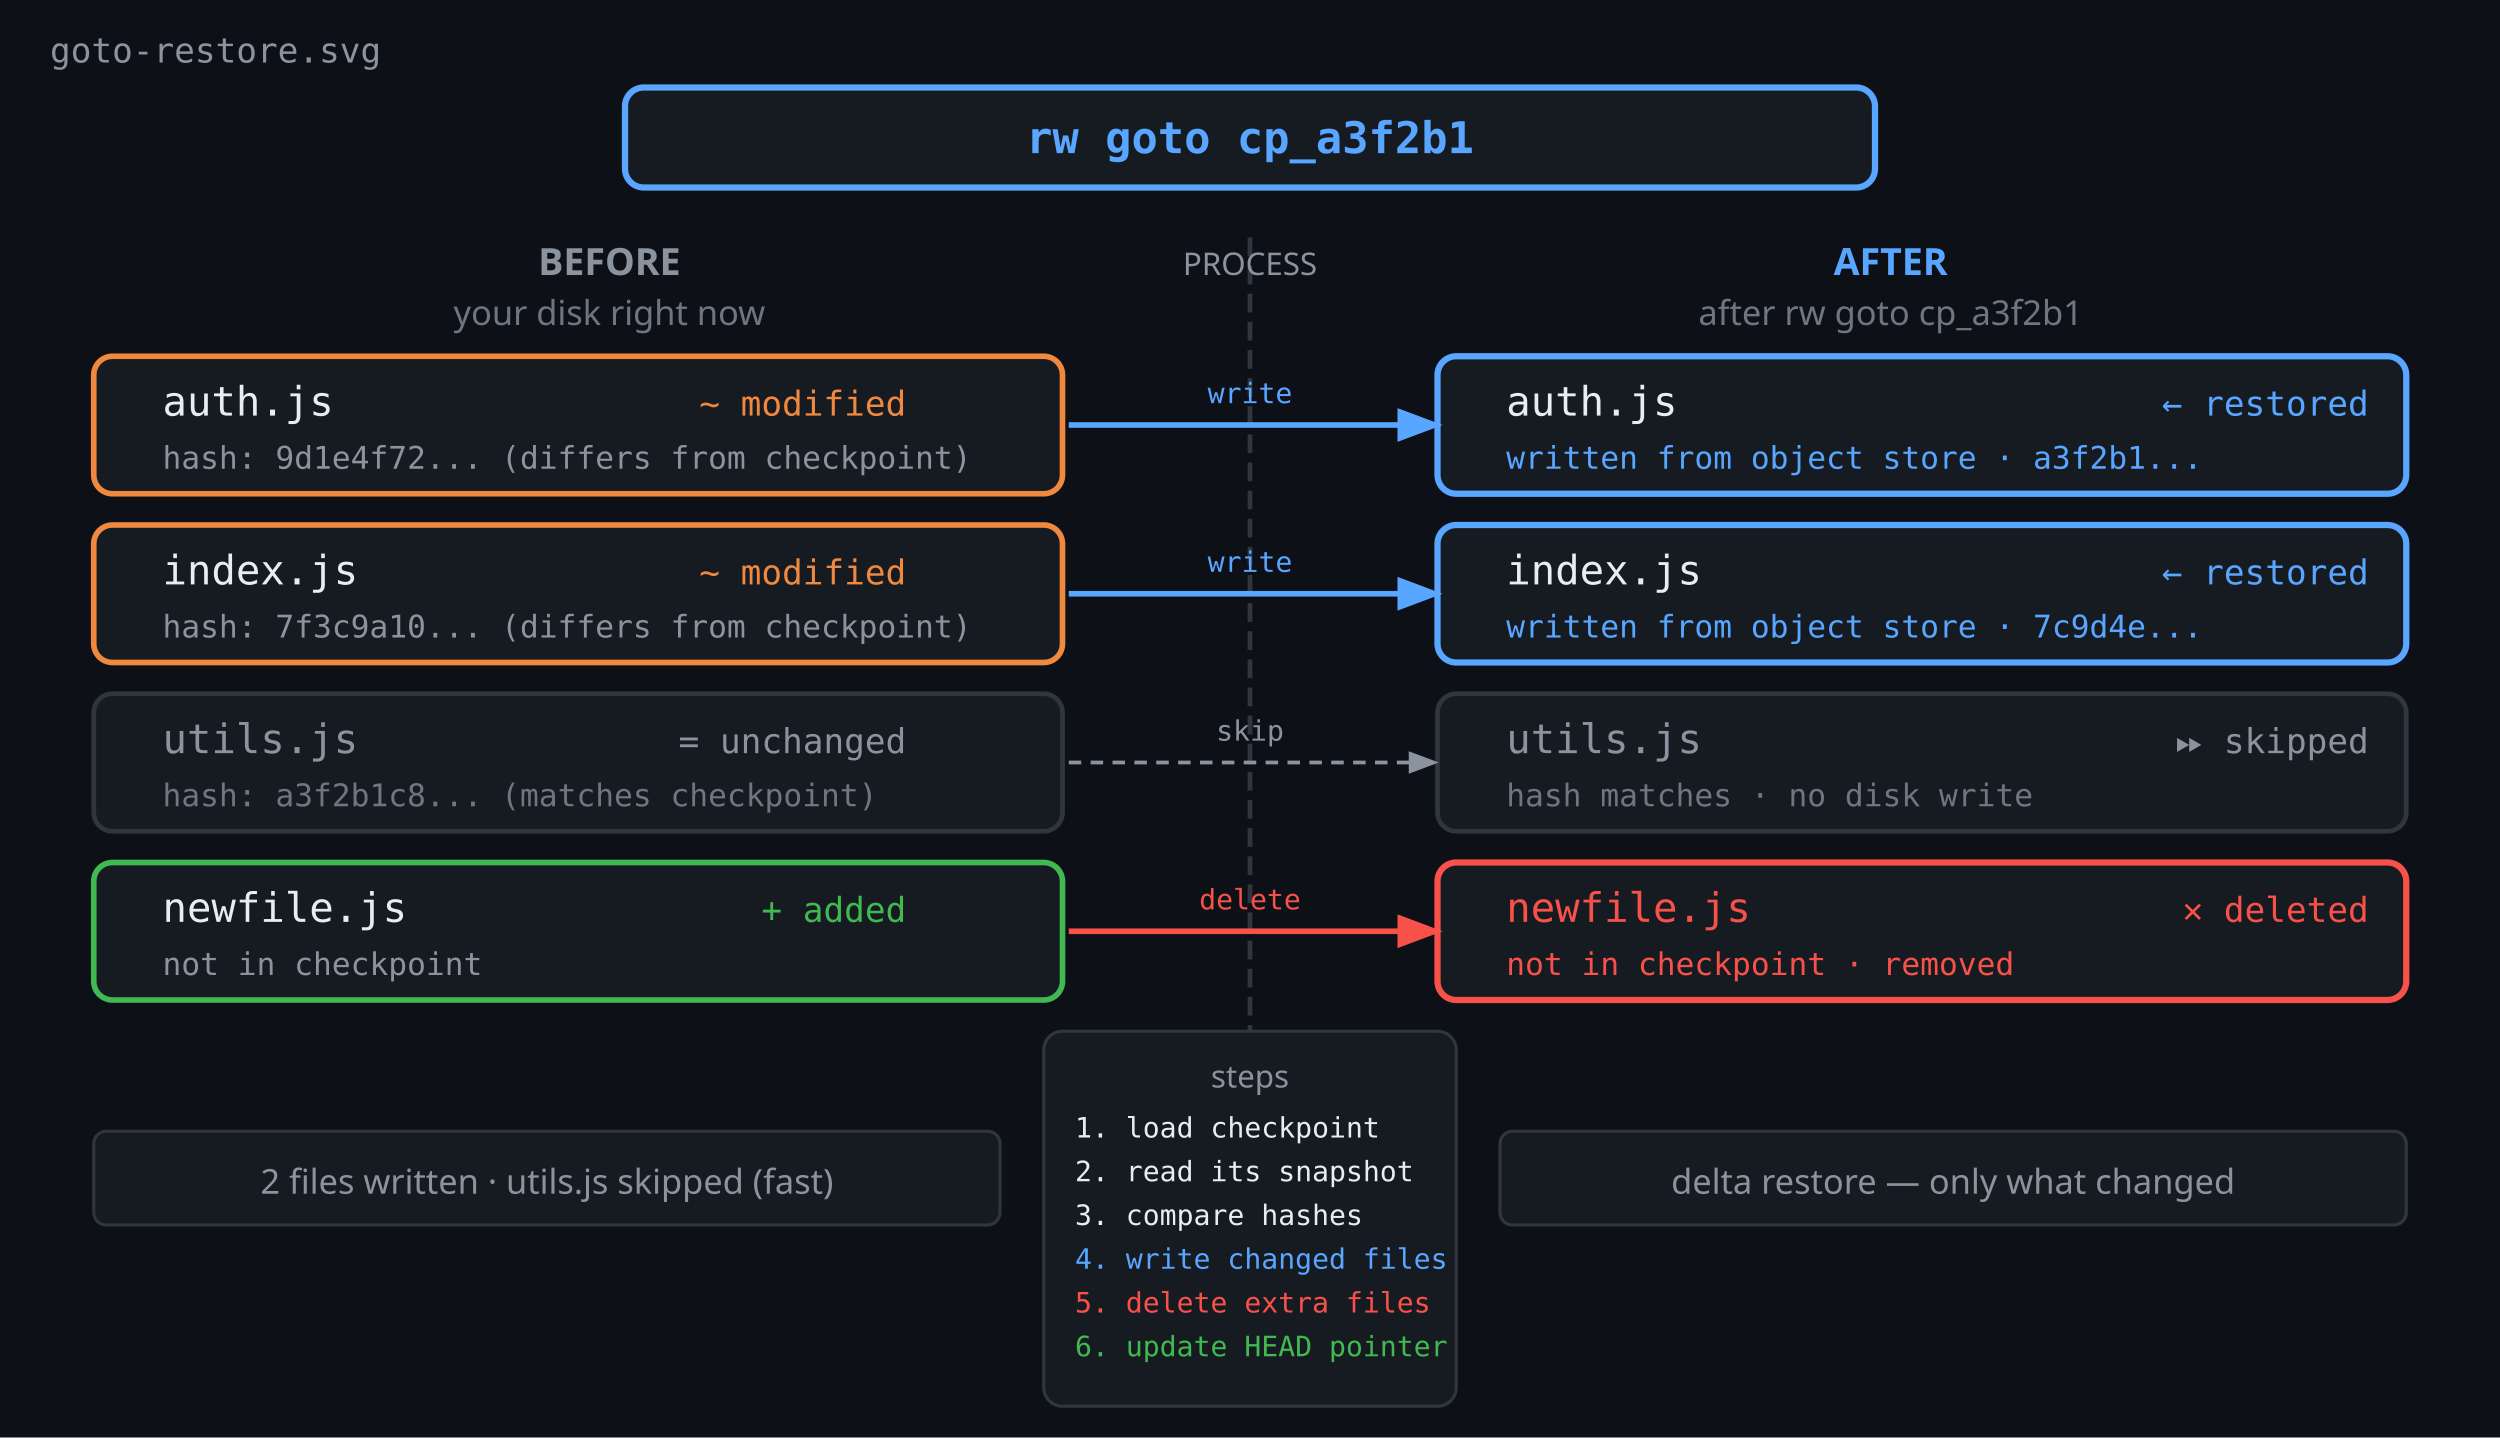
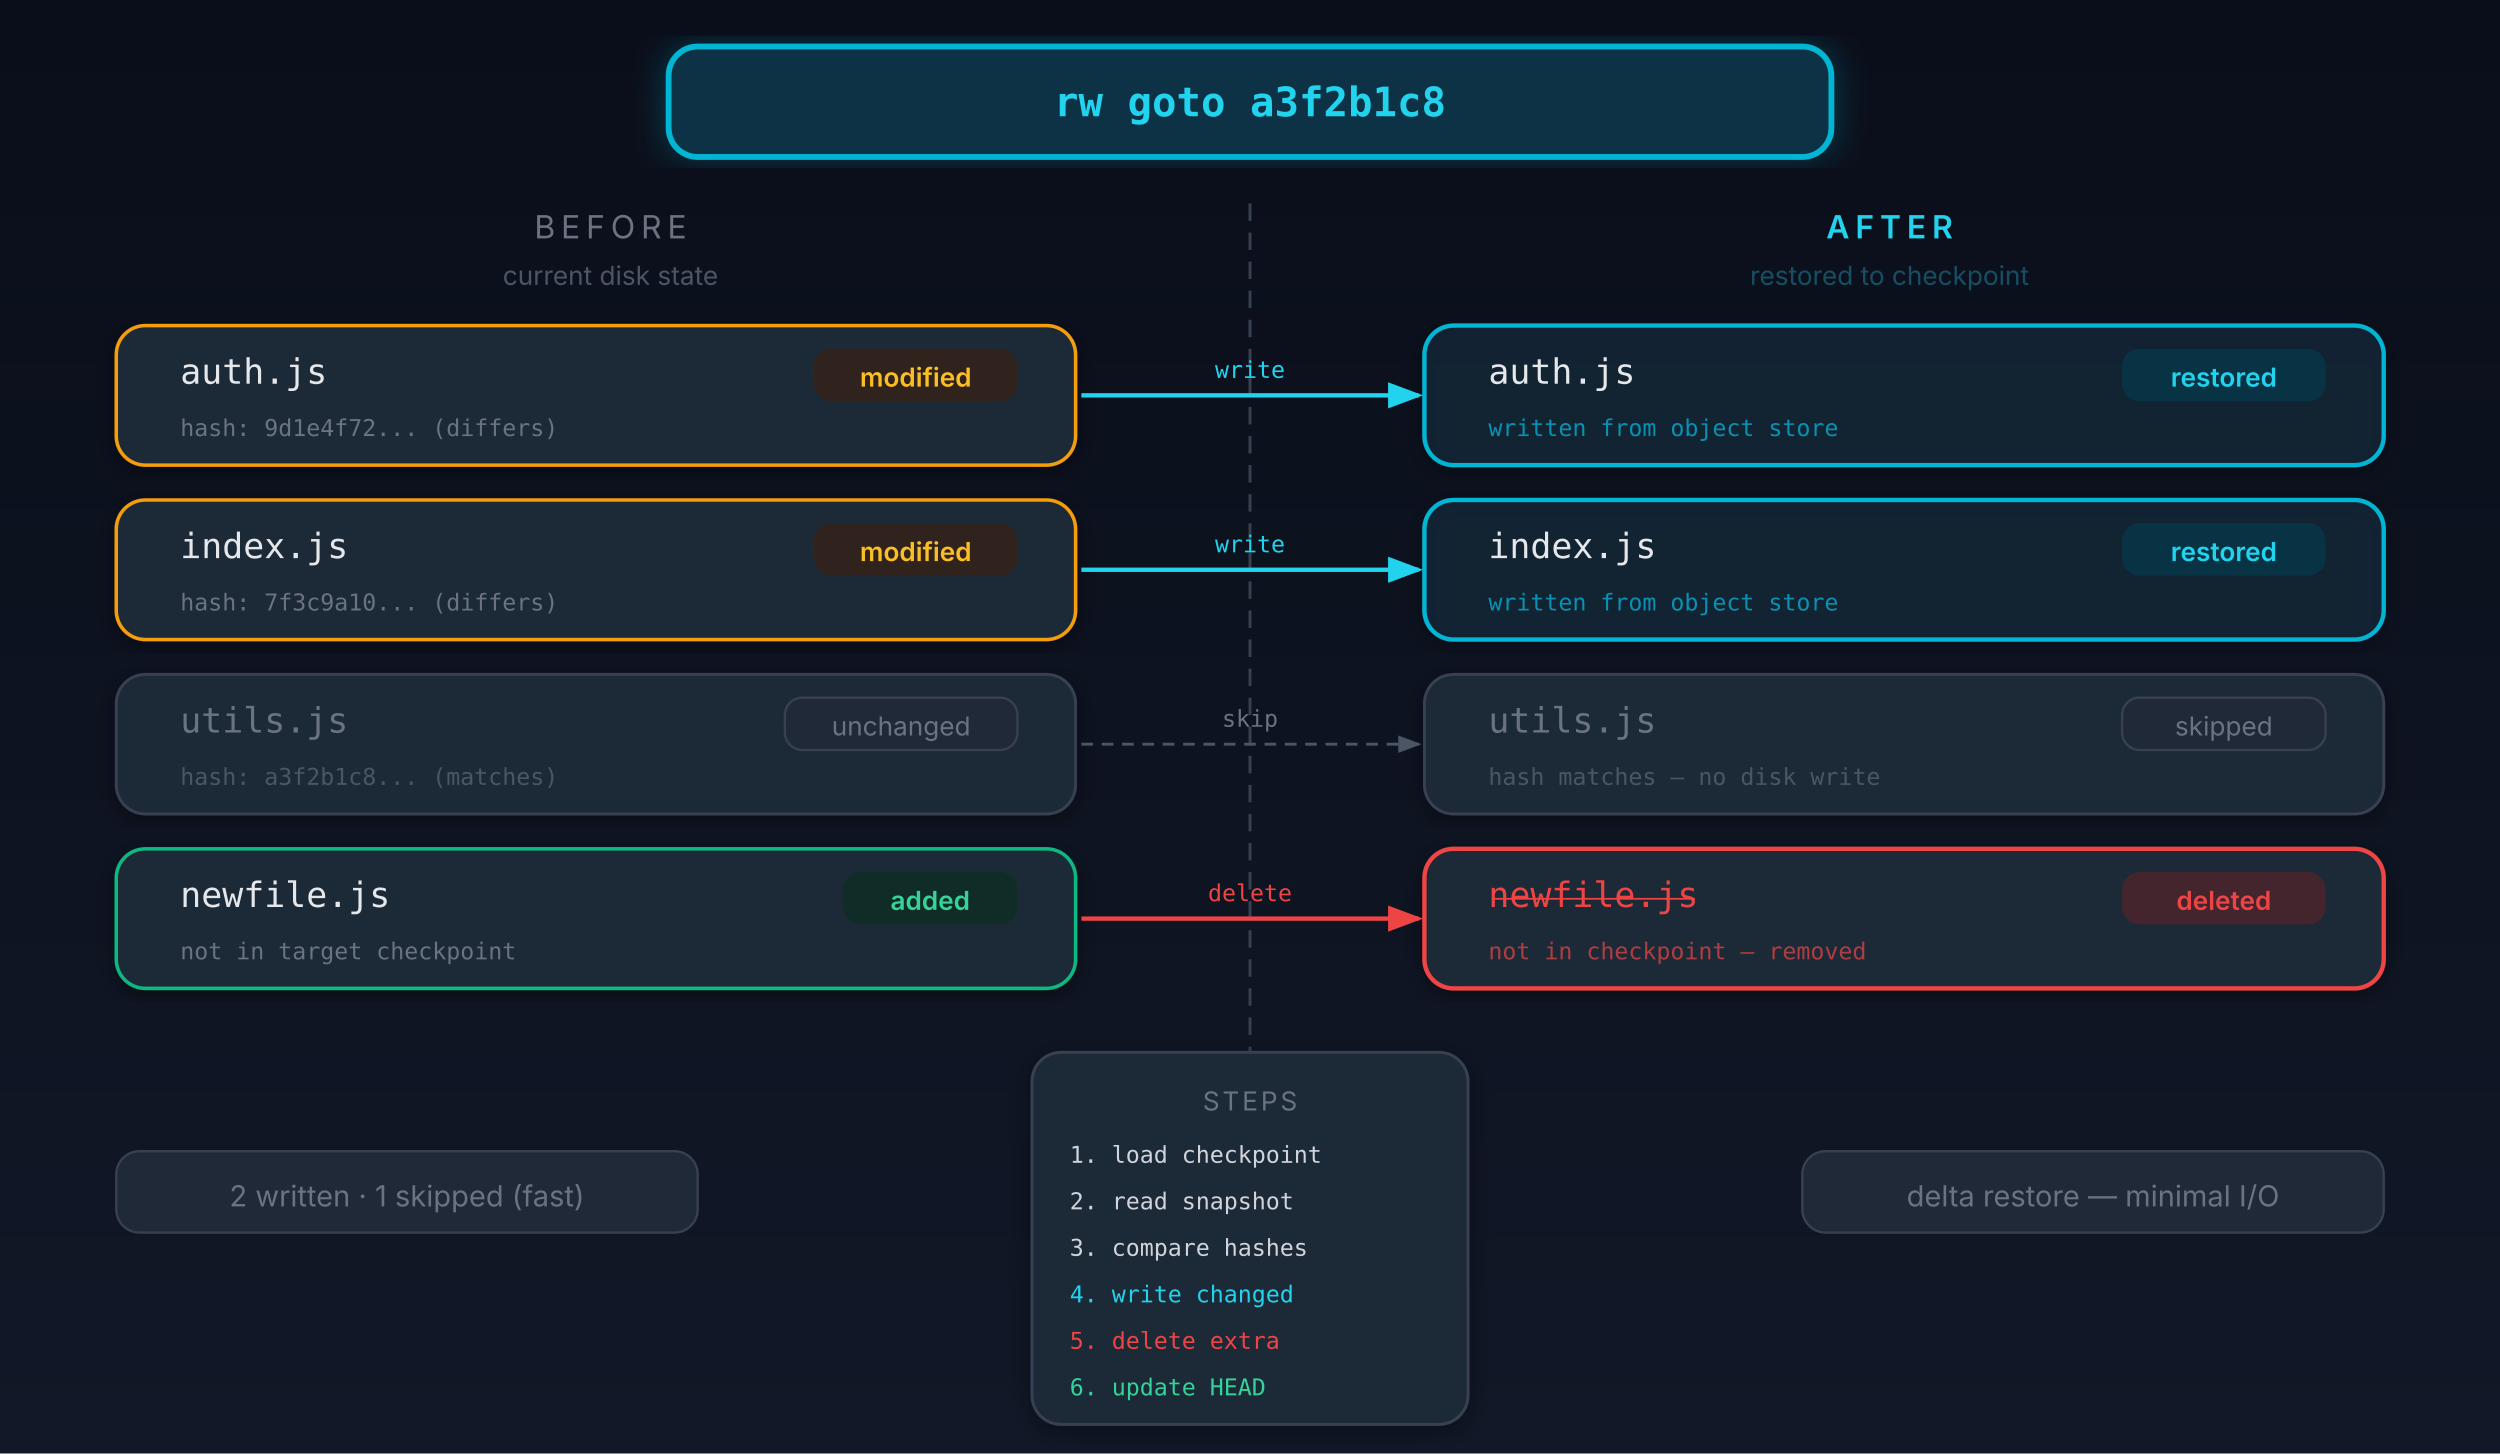
- <svg xmlns="http://www.w3.org/2000/svg" viewBox="0 0 800 460" width="800" height="460">
+ <svg xmlns="http://www.w3.org/2000/svg" viewBox="0 0 860 500" width="860" height="500">
  <defs>
-     <marker id="arr-b" markerWidth="8" markerHeight="8" refX="6" refY="3" orient="auto">
-       <path d="M0,0 L0,6 L8,3 z" fill="#58a6ff" />
+     <linearGradient id="bg" x1="0" y1="0" x2="0" y2="1">
+       <stop offset="0%" stop-color="#0a0e1a" />
+       <stop offset="100%" stop-color="#111827" />
+     </linearGradient>
+     <marker id="a-cy" markerWidth="8" markerHeight="6" refX="7" refY="3" orient="auto">
+       <path d="M0,0 L0,6 L8,3 z" fill="#22d3ee" />
    </marker>
-     <marker id="arr-g" markerWidth="8" markerHeight="8" refX="6" refY="3" orient="auto">
-       <path d="M0,0 L0,6 L8,3 z" fill="#3fb950" />
+     <marker id="a-rd" markerWidth="8" markerHeight="6" refX="7" refY="3" orient="auto">
+       <path d="M0,0 L0,6 L8,3 z" fill="#ef4444" />
    </marker>
-     <marker id="arr-r" markerWidth="8" markerHeight="8" refX="6" refY="3" orient="auto">
-       <path d="M0,0 L0,6 L8,3 z" fill="#f85149" />
+     <marker id="a-dim" markerWidth="8" markerHeight="6" refX="7" refY="3" orient="auto">
+       <path d="M0,0 L0,6 L8,3 z" fill="#4b5563" />
    </marker>
-     <marker id="arr-m" markerWidth="8" markerHeight="8" refX="6" refY="3" orient="auto">
-       <path d="M0,0 L0,6 L8,3 z" fill="#8b949e" />
-     </marker>
+     <filter id="s">
+       <feDropShadow dx="0" dy="2" stdDeviation="4" flood-color="#000" flood-opacity="0.4" />
+     </filter>
+     <filter id="glow-cy">
+       <feDropShadow dx="0" dy="0" stdDeviation="6" flood-color="#06b6d4" flood-opacity="0.3" />
+     </filter>
  </defs>
-   <rect width="800" height="460" fill="#0d1117" />
-   <text x="16" y="20" font-family="monospace" font-size="11" fill="#8b949e">goto-restore.svg</text>
-   <rect x="200" y="28" width="400" height="32" rx="6" fill="#161b22" stroke="#58a6ff" stroke-width="2" />
-   <text x="400" y="49" font-family="monospace" font-size="14" fill="#58a6ff" text-anchor="middle" font-weight="700">rw goto cp_a3f2b1</text>
-   <line x1="400" y1="76" x2="400" y2="370" stroke="#30363d" stroke-width="1.5" stroke-dasharray="6,3" />
-   <text x="195" y="88" font-family="sans-serif" font-size="12" fill="#8b949e" text-anchor="middle" font-weight="600">BEFORE</text>
-   <text x="195" y="104" font-family="sans-serif" font-size="11" fill="#6e7681" text-anchor="middle">your disk right now</text>
-   <rect x="30" y="114" width="310" height="44" rx="6" fill="#161b22" stroke="#f0883e" stroke-width="1.8" />
-   <text x="52" y="133" font-family="monospace" font-size="13" fill="#e6edf3">auth.js</text>
-   <text x="290" y="133" font-family="monospace" font-size="11" fill="#f0883e" text-anchor="end">~ modified</text>
-   <text x="52" y="150" font-family="monospace" font-size="10" fill="#8b949e">hash: 9d1e4f72...  (differs from checkpoint)</text>
-   <rect x="30" y="168" width="310" height="44" rx="6" fill="#161b22" stroke="#f0883e" stroke-width="1.8" />
-   <text x="52" y="187" font-family="monospace" font-size="13" fill="#e6edf3">index.js</text>
-   <text x="290" y="187" font-family="monospace" font-size="11" fill="#f0883e" text-anchor="end">~ modified</text>
-   <text x="52" y="204" font-family="monospace" font-size="10" fill="#8b949e">hash: 7f3c9a10...  (differs from checkpoint)</text>
-   <rect x="30" y="222" width="310" height="44" rx="6" fill="#161b22" stroke="#30363d" stroke-width="1.5" />
-   <text x="52" y="241" font-family="monospace" font-size="13" fill="#8b949e">utils.js</text>
-   <text x="290" y="241" font-family="monospace" font-size="11" fill="#8b949e" text-anchor="end">= unchanged</text>
-   <text x="52" y="258" font-family="monospace" font-size="10" fill="#6e7681">hash: a3f2b1c8...  (matches checkpoint)</text>
-   <rect x="30" y="276" width="310" height="44" rx="6" fill="#161b22" stroke="#3fb950" stroke-width="1.8" />
-   <text x="52" y="295" font-family="monospace" font-size="13" fill="#e6edf3">newfile.js</text>
-   <text x="290" y="295" font-family="monospace" font-size="11" fill="#3fb950" text-anchor="end">+ added</text>
-   <text x="52" y="312" font-family="monospace" font-size="10" fill="#8b949e">not in checkpoint</text>
-   <text x="400" y="88" font-family="sans-serif" font-size="10" fill="#8b949e" text-anchor="middle">PROCESS</text>
-   <text x="605" y="88" font-family="sans-serif" font-size="12" fill="#58a6ff" text-anchor="middle" font-weight="600">AFTER</text>
-   <text x="605" y="104" font-family="sans-serif" font-size="11" fill="#6e7681" text-anchor="middle">after rw goto cp_a3f2b1</text>
-   <rect x="460" y="114" width="310" height="44" rx="6" fill="#161b22" stroke="#58a6ff" stroke-width="2" />
-   <text x="482" y="133" font-family="monospace" font-size="13" fill="#e6edf3">auth.js</text>
-   <text x="758" y="133" font-family="monospace" font-size="11" fill="#58a6ff" text-anchor="end">← restored</text>
-   <text x="482" y="150" font-family="monospace" font-size="10" fill="#58a6ff">written from object store · a3f2b1...</text>
-   <rect x="460" y="168" width="310" height="44" rx="6" fill="#161b22" stroke="#58a6ff" stroke-width="2" />
-   <text x="482" y="187" font-family="monospace" font-size="13" fill="#e6edf3">index.js</text>
-   <text x="758" y="187" font-family="monospace" font-size="11" fill="#58a6ff" text-anchor="end">← restored</text>
-   <text x="482" y="204" font-family="monospace" font-size="10" fill="#58a6ff">written from object store · 7c9d4e...</text>
-   <rect x="460" y="222" width="310" height="44" rx="6" fill="#161b22" stroke="#30363d" stroke-width="1.5" />
-   <text x="482" y="241" font-family="monospace" font-size="13" fill="#8b949e">utils.js</text>
-   <text x="758" y="241" font-family="monospace" font-size="11" fill="#8b949e" text-anchor="end">⏩ skipped</text>
-   <text x="482" y="258" font-family="monospace" font-size="10" fill="#6e7681">hash matches · no disk write</text>
-   <rect x="460" y="276" width="310" height="44" rx="6" fill="#161b22" stroke="#f85149" stroke-width="2" />
-   <text x="482" y="295" font-family="monospace" font-size="13" fill="#f85149">newfile.js</text>
-   <text x="758" y="295" font-family="monospace" font-size="11" fill="#f85149" text-anchor="end">✕ deleted</text>
-   <text x="482" y="312" font-family="monospace" font-size="10" fill="#f85149">not in checkpoint · removed</text>
-   <line x1="342" y1="136" x2="458" y2="136" stroke="#58a6ff" stroke-width="1.8" marker-end="url(#arr-b)" />
-   <line x1="342" y1="190" x2="458" y2="190" stroke="#58a6ff" stroke-width="1.8" marker-end="url(#arr-b)" />
-   <line x1="342" y1="244" x2="458" y2="244" stroke="#8b949e" stroke-width="1.2" stroke-dasharray="4,3" marker-end="url(#arr-m)" />
-   <line x1="342" y1="298" x2="458" y2="298" stroke="#f85149" stroke-width="1.8" marker-end="url(#arr-r)" />
-   <text x="400" y="129" font-family="monospace" font-size="9" fill="#58a6ff" text-anchor="middle">write</text>
-   <text x="400" y="183" font-family="monospace" font-size="9" fill="#58a6ff" text-anchor="middle">write</text>
-   <text x="400" y="237" font-family="monospace" font-size="9" fill="#8b949e" text-anchor="middle">skip</text>
-   <text x="400" y="291" font-family="monospace" font-size="9" fill="#f85149" text-anchor="middle">delete</text>
-   <rect x="334" y="330" width="132" height="120" rx="6" fill="#161b22" stroke="#30363d" stroke-width="1" />
-   <text x="400" y="348" font-family="sans-serif" font-size="10" fill="#8b949e" text-anchor="middle">steps</text>
-   <text x="344" y="364" font-family="monospace" font-size="9" fill="#e6edf3">1. load checkpoint</text>
-   <text x="344" y="378" font-family="monospace" font-size="9" fill="#e6edf3">2. read its snapshot</text>
-   <text x="344" y="392" font-family="monospace" font-size="9" fill="#e6edf3">3. compare hashes</text>
-   <text x="344" y="406" font-family="monospace" font-size="9" fill="#58a6ff">4. write changed files</text>
-   <text x="344" y="420" font-family="monospace" font-size="9" fill="#f85149">5. delete extra files</text>
-   <text x="344" y="434" font-family="monospace" font-size="9" fill="#3fb950">6. update HEAD pointer</text>
-   <rect x="30" y="362" width="290" height="30" rx="4" fill="#161b22" stroke="#30363d" stroke-width="1" />
-   <text x="175" y="382" font-family="sans-serif" font-size="11" fill="#8b949e" text-anchor="middle">2 files written · utils.js skipped (fast)</text>
-   <rect x="480" y="362" width="290" height="30" rx="4" fill="#161b22" stroke="#30363d" stroke-width="1" />
-   <text x="625" y="382" font-family="sans-serif" font-size="11" fill="#8b949e" text-anchor="middle">delta restore — only what changed</text>
+   <rect width="860" height="500" fill="url(#bg)" />
+   <rect x="230" y="16" width="400" height="38" rx="10" fill="#083344" stroke="#06b6d4" stroke-width="2" filter="url(#glow-cy)" />
+   <text x="430" y="40" font-family="'JetBrains Mono',monospace" font-size="14" fill="#22d3ee" text-anchor="middle" font-weight="700">rw goto a3f2b1c8</text>
+   <line x1="430" y1="70" x2="430" y2="400" stroke="#374151" stroke-width="1" stroke-dasharray="6,4" />
+   <text x="210" y="82" font-family="'Inter',sans-serif" font-size="11" fill="#6b7280" text-anchor="middle" letter-spacing="2">BEFORE</text>
+   <text x="210" y="98" font-family="'Inter',sans-serif" font-size="9" fill="#4b5563" text-anchor="middle">current disk state</text>
+   <text x="650" y="82" font-family="'Inter',sans-serif" font-size="11" fill="#22d3ee" text-anchor="middle" letter-spacing="2" font-weight="600">AFTER</text>
+   <text x="650" y="98" font-family="'Inter',sans-serif" font-size="9" fill="#164e63" text-anchor="middle">restored to checkpoint</text>
+   <rect x="40" y="112" width="330" height="48" rx="10" fill="#1f2937" stroke="#f59e0b" stroke-width="1.2" filter="url(#s)" />
+   <text x="62" y="132" font-family="'JetBrains Mono',monospace" font-size="12" fill="#e5e7eb">auth.js</text>
+   <rect x="280" y="120" width="70" height="18" rx="6" fill="#451a03" fill-opacity="0.5" />
+   <text x="315" y="133" font-family="'Inter',sans-serif" font-size="9" fill="#fbbf24" text-anchor="middle" font-weight="600">modified</text>
+   <text x="62" y="150" font-family="'JetBrains Mono',monospace" font-size="8" fill="#6b7280">hash: 9d1e4f72... (differs)</text>
+   <rect x="490" y="112" width="330" height="48" rx="10" fill="#083344" fill-opacity="0.5" stroke="#06b6d4" stroke-width="1.5" filter="url(#s)" />
+   <text x="512" y="132" font-family="'JetBrains Mono',monospace" font-size="12" fill="#e5e7eb">auth.js</text>
+   <rect x="730" y="120" width="70" height="18" rx="6" fill="#083344" />
+   <text x="765" y="133" font-family="'Inter',sans-serif" font-size="9" fill="#22d3ee" text-anchor="middle" font-weight="600">restored</text>
+   <text x="512" y="150" font-family="'JetBrains Mono',monospace" font-size="8" fill="#0891b2">written from object store</text>
+   <line x1="372" y1="136" x2="488" y2="136" stroke="#22d3ee" stroke-width="1.5" marker-end="url(#a-cy)" />
+   <text x="430" y="130" font-family="'JetBrains Mono',monospace" font-size="8" fill="#22d3ee" text-anchor="middle">write</text>
+   <rect x="40" y="172" width="330" height="48" rx="10" fill="#1f2937" stroke="#f59e0b" stroke-width="1.2" filter="url(#s)" />
+   <text x="62" y="192" font-family="'JetBrains Mono',monospace" font-size="12" fill="#e5e7eb">index.js</text>
+   <rect x="280" y="180" width="70" height="18" rx="6" fill="#451a03" fill-opacity="0.5" />
+   <text x="315" y="193" font-family="'Inter',sans-serif" font-size="9" fill="#fbbf24" text-anchor="middle" font-weight="600">modified</text>
+   <text x="62" y="210" font-family="'JetBrains Mono',monospace" font-size="8" fill="#6b7280">hash: 7f3c9a10... (differs)</text>
+   <rect x="490" y="172" width="330" height="48" rx="10" fill="#083344" fill-opacity="0.5" stroke="#06b6d4" stroke-width="1.5" filter="url(#s)" />
+   <text x="512" y="192" font-family="'JetBrains Mono',monospace" font-size="12" fill="#e5e7eb">index.js</text>
+   <rect x="730" y="180" width="70" height="18" rx="6" fill="#083344" />
+   <text x="765" y="193" font-family="'Inter',sans-serif" font-size="9" fill="#22d3ee" text-anchor="middle" font-weight="600">restored</text>
+   <text x="512" y="210" font-family="'JetBrains Mono',monospace" font-size="8" fill="#0891b2">written from object store</text>
+   <line x1="372" y1="196" x2="488" y2="196" stroke="#22d3ee" stroke-width="1.5" marker-end="url(#a-cy)" />
+   <text x="430" y="190" font-family="'JetBrains Mono',monospace" font-size="8" fill="#22d3ee" text-anchor="middle">write</text>
+   <rect x="40" y="232" width="330" height="48" rx="10" fill="#1f2937" stroke="#374151" stroke-width="1" filter="url(#s)" />
+   <text x="62" y="252" font-family="'JetBrains Mono',monospace" font-size="12" fill="#6b7280">utils.js</text>
+   <rect x="270" y="240" width="80" height="18" rx="6" fill="#1f2937" stroke="#374151" stroke-width="0.8" />
+   <text x="310" y="253" font-family="'Inter',sans-serif" font-size="9" fill="#6b7280" text-anchor="middle">unchanged</text>
+   <text x="62" y="270" font-family="'JetBrains Mono',monospace" font-size="8" fill="#4b5563">hash: a3f2b1c8... (matches)</text>
+   <rect x="490" y="232" width="330" height="48" rx="10" fill="#1f2937" stroke="#374151" stroke-width="1" filter="url(#s)" />
+   <text x="512" y="252" font-family="'JetBrains Mono',monospace" font-size="12" fill="#6b7280">utils.js</text>
+   <rect x="730" y="240" width="70" height="18" rx="6" fill="#1f2937" stroke="#374151" stroke-width="0.8" />
+   <text x="765" y="253" font-family="'Inter',sans-serif" font-size="9" fill="#6b7280" text-anchor="middle">skipped</text>
+   <text x="512" y="270" font-family="'JetBrains Mono',monospace" font-size="8" fill="#4b5563">hash matches — no disk write</text>
+   <line x1="372" y1="256" x2="488" y2="256" stroke="#4b5563" stroke-width="1" stroke-dasharray="4,3" marker-end="url(#a-dim)" />
+   <text x="430" y="250" font-family="'JetBrains Mono',monospace" font-size="8" fill="#6b7280" text-anchor="middle">skip</text>
+   <rect x="40" y="292" width="330" height="48" rx="10" fill="#1f2937" stroke="#10b981" stroke-width="1.2" filter="url(#s)" />
+   <text x="62" y="312" font-family="'JetBrains Mono',monospace" font-size="12" fill="#e5e7eb">newfile.js</text>
+   <rect x="290" y="300" width="60" height="18" rx="6" fill="#052e16" fill-opacity="0.5" />
+   <text x="320" y="313" font-family="'Inter',sans-serif" font-size="9" fill="#34d399" text-anchor="middle" font-weight="600">added</text>
+   <text x="62" y="330" font-family="'JetBrains Mono',monospace" font-size="8" fill="#6b7280">not in target checkpoint</text>
+   <rect x="490" y="292" width="330" height="48" rx="10" fill="#1f2937" stroke="#ef4444" stroke-width="1.5" filter="url(#s)" />
+   <text x="512" y="312" font-family="'JetBrains Mono',monospace" font-size="12" fill="#ef4444" text-decoration="line-through">newfile.js</text>
+   <rect x="730" y="300" width="70" height="18" rx="6" fill="#7f1d1d" fill-opacity="0.4" />
+   <text x="765" y="313" font-family="'Inter',sans-serif" font-size="9" fill="#ef4444" text-anchor="middle" font-weight="600">deleted</text>
+   <text x="512" y="330" font-family="'JetBrains Mono',monospace" font-size="8" fill="#ef4444" opacity="0.7">not in checkpoint — removed</text>
+   <line x1="372" y1="316" x2="488" y2="316" stroke="#ef4444" stroke-width="1.5" marker-end="url(#a-rd)" />
+   <text x="430" y="310" font-family="'JetBrains Mono',monospace" font-size="8" fill="#ef4444" text-anchor="middle">delete</text>
+   <rect x="355" y="362" width="150" height="128" rx="10" fill="#1f2937" stroke="#374151" stroke-width="1" filter="url(#s)" />
+   <text x="430" y="382" font-family="'Inter',sans-serif" font-size="9" fill="#6b7280" text-anchor="middle" letter-spacing="1">STEPS</text>
+   <text x="368" y="400" font-family="'JetBrains Mono',monospace" font-size="8" fill="#d1d5db">1. load checkpoint</text>
+   <text x="368" y="416" font-family="'JetBrains Mono',monospace" font-size="8" fill="#d1d5db">2. read snapshot</text>
+   <text x="368" y="432" font-family="'JetBrains Mono',monospace" font-size="8" fill="#d1d5db">3. compare hashes</text>
+   <text x="368" y="448" font-family="'JetBrains Mono',monospace" font-size="8" fill="#22d3ee">4. write changed</text>
+   <text x="368" y="464" font-family="'JetBrains Mono',monospace" font-size="8" fill="#ef4444">5. delete extra</text>
+   <text x="368" y="480" font-family="'JetBrains Mono',monospace" font-size="8" fill="#34d399">6. update HEAD</text>
+   <rect x="40" y="396" width="200" height="28" rx="8" fill="#1f2937" stroke="#374151" stroke-width="0.8" />
+   <text x="140" y="415" font-family="'Inter',sans-serif" font-size="10" fill="#6b7280" text-anchor="middle">2 written · 1 skipped (fast)</text>
+   <rect x="620" y="396" width="200" height="28" rx="8" fill="#1f2937" stroke="#374151" stroke-width="0.8" />
+   <text x="720" y="415" font-family="'Inter',sans-serif" font-size="10" fill="#6b7280" text-anchor="middle">delta restore — minimal I/O</text>
</svg>
